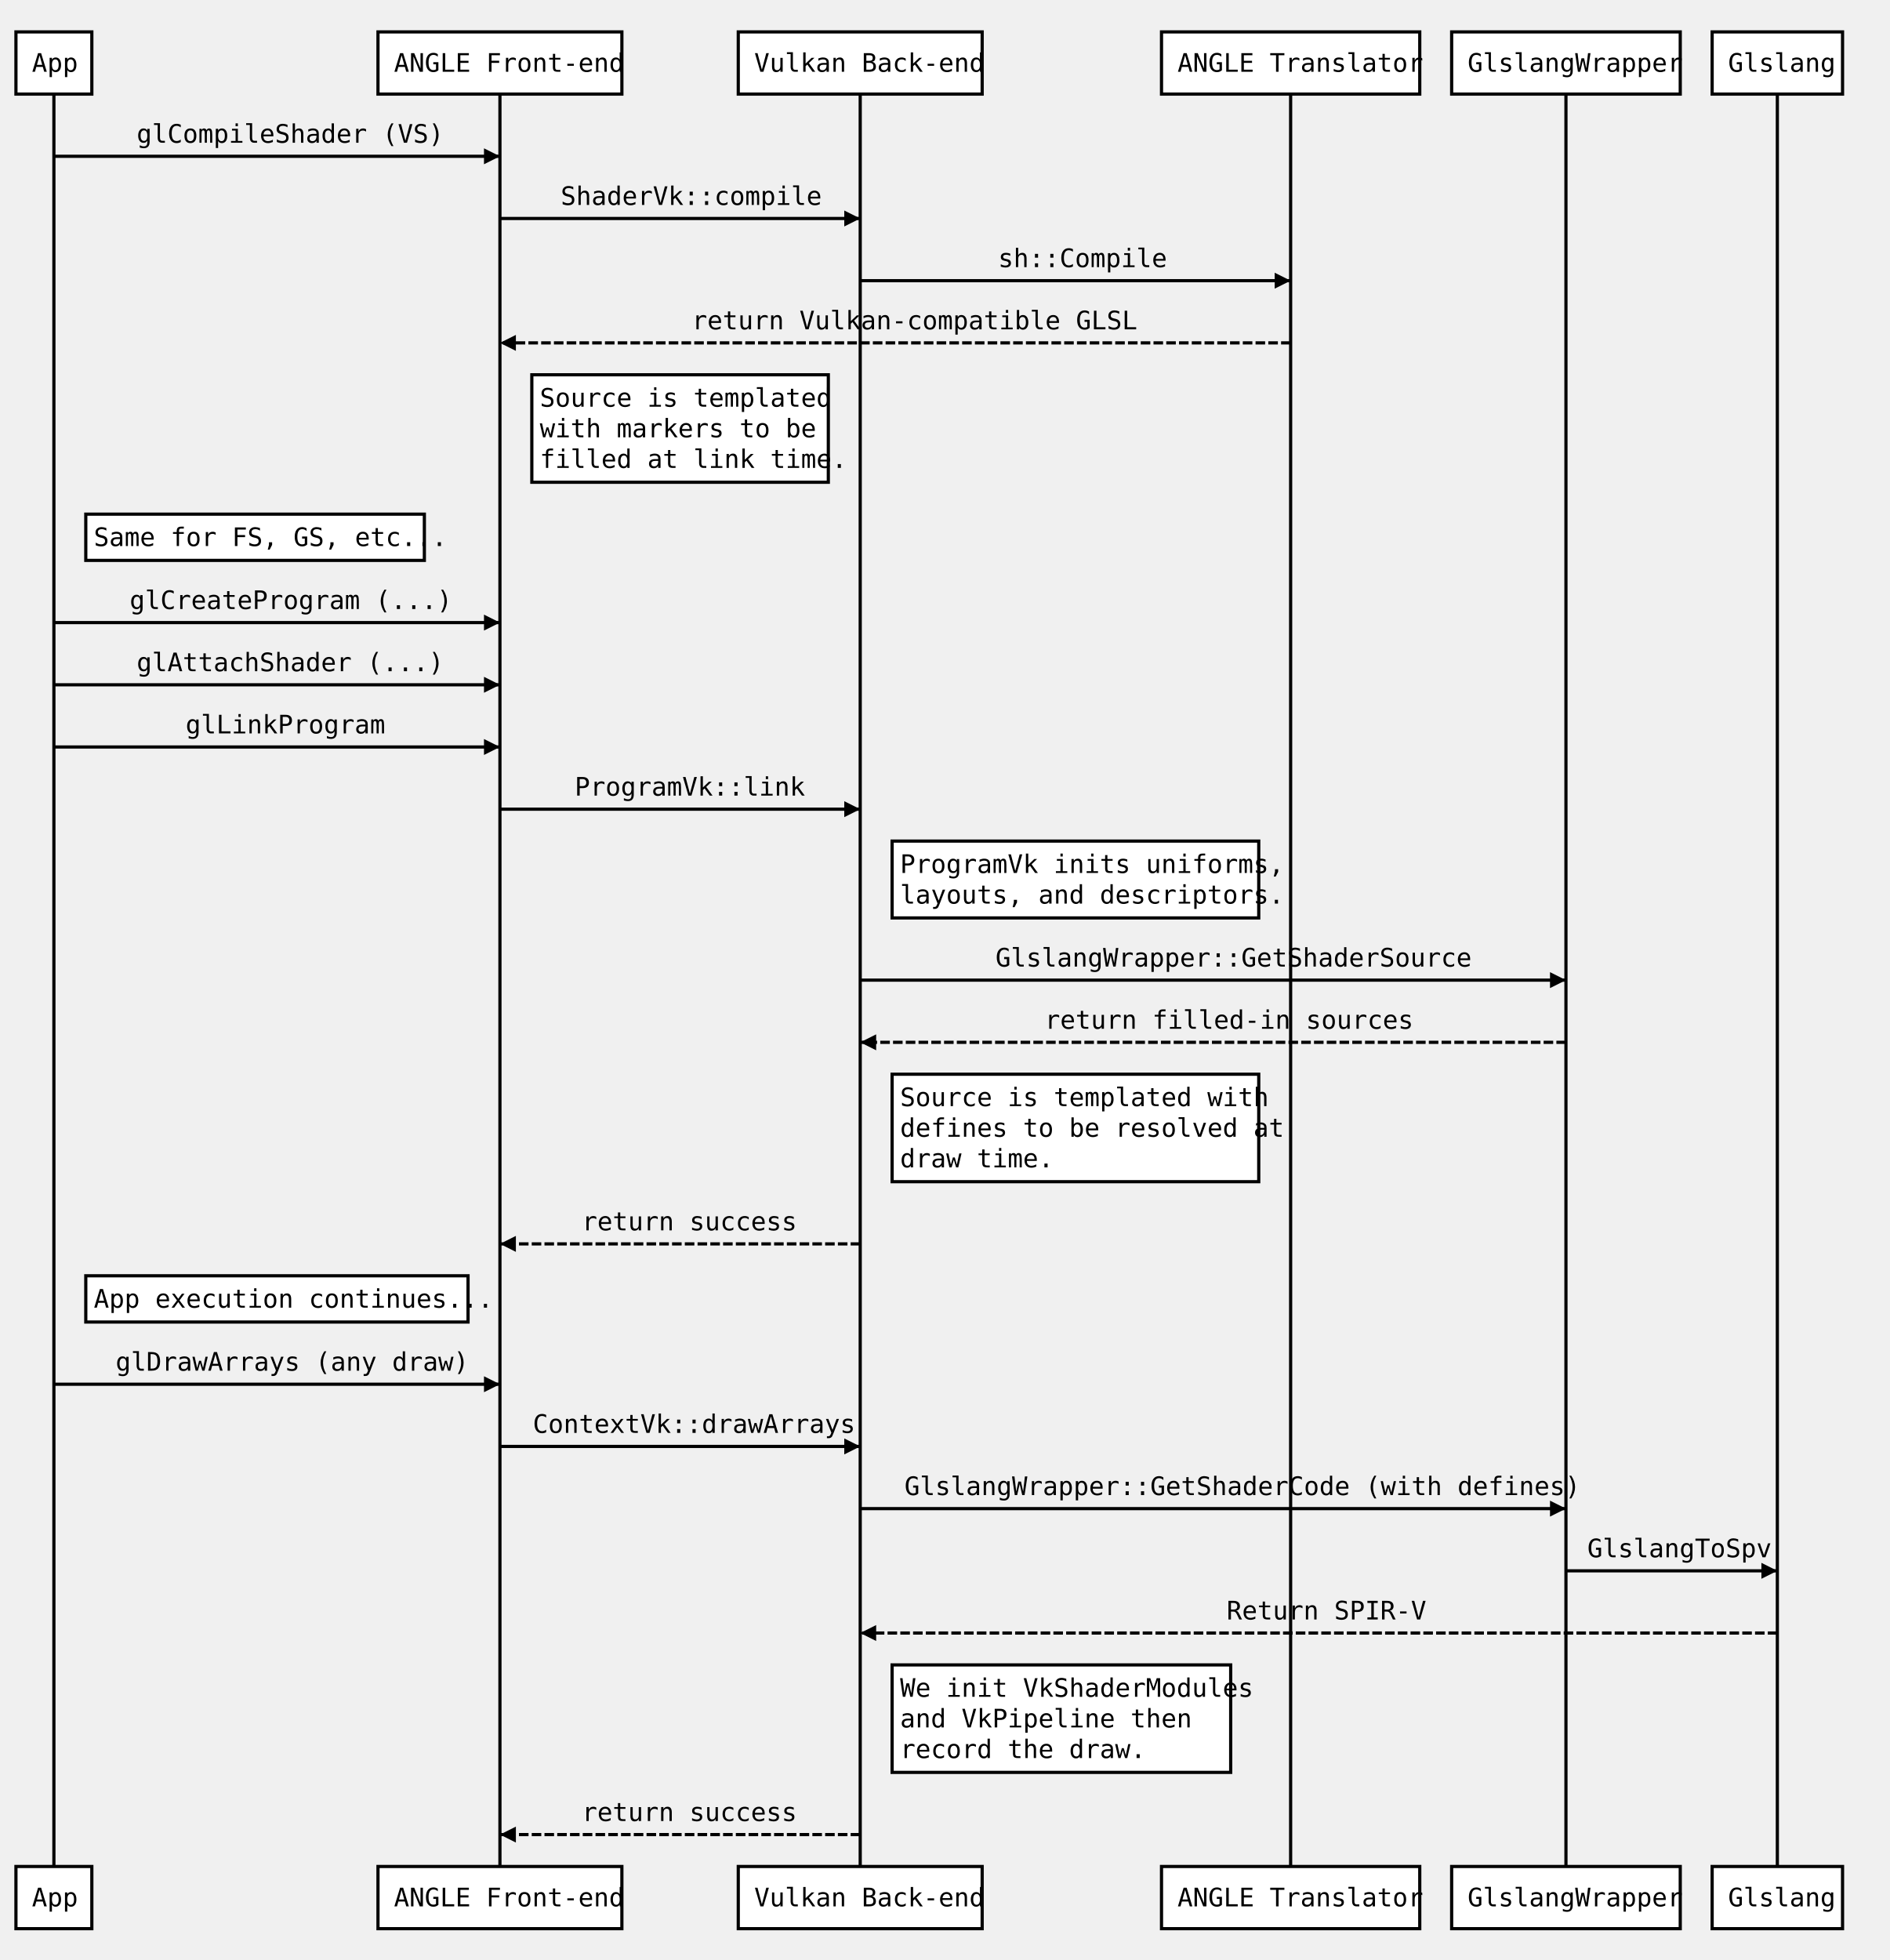
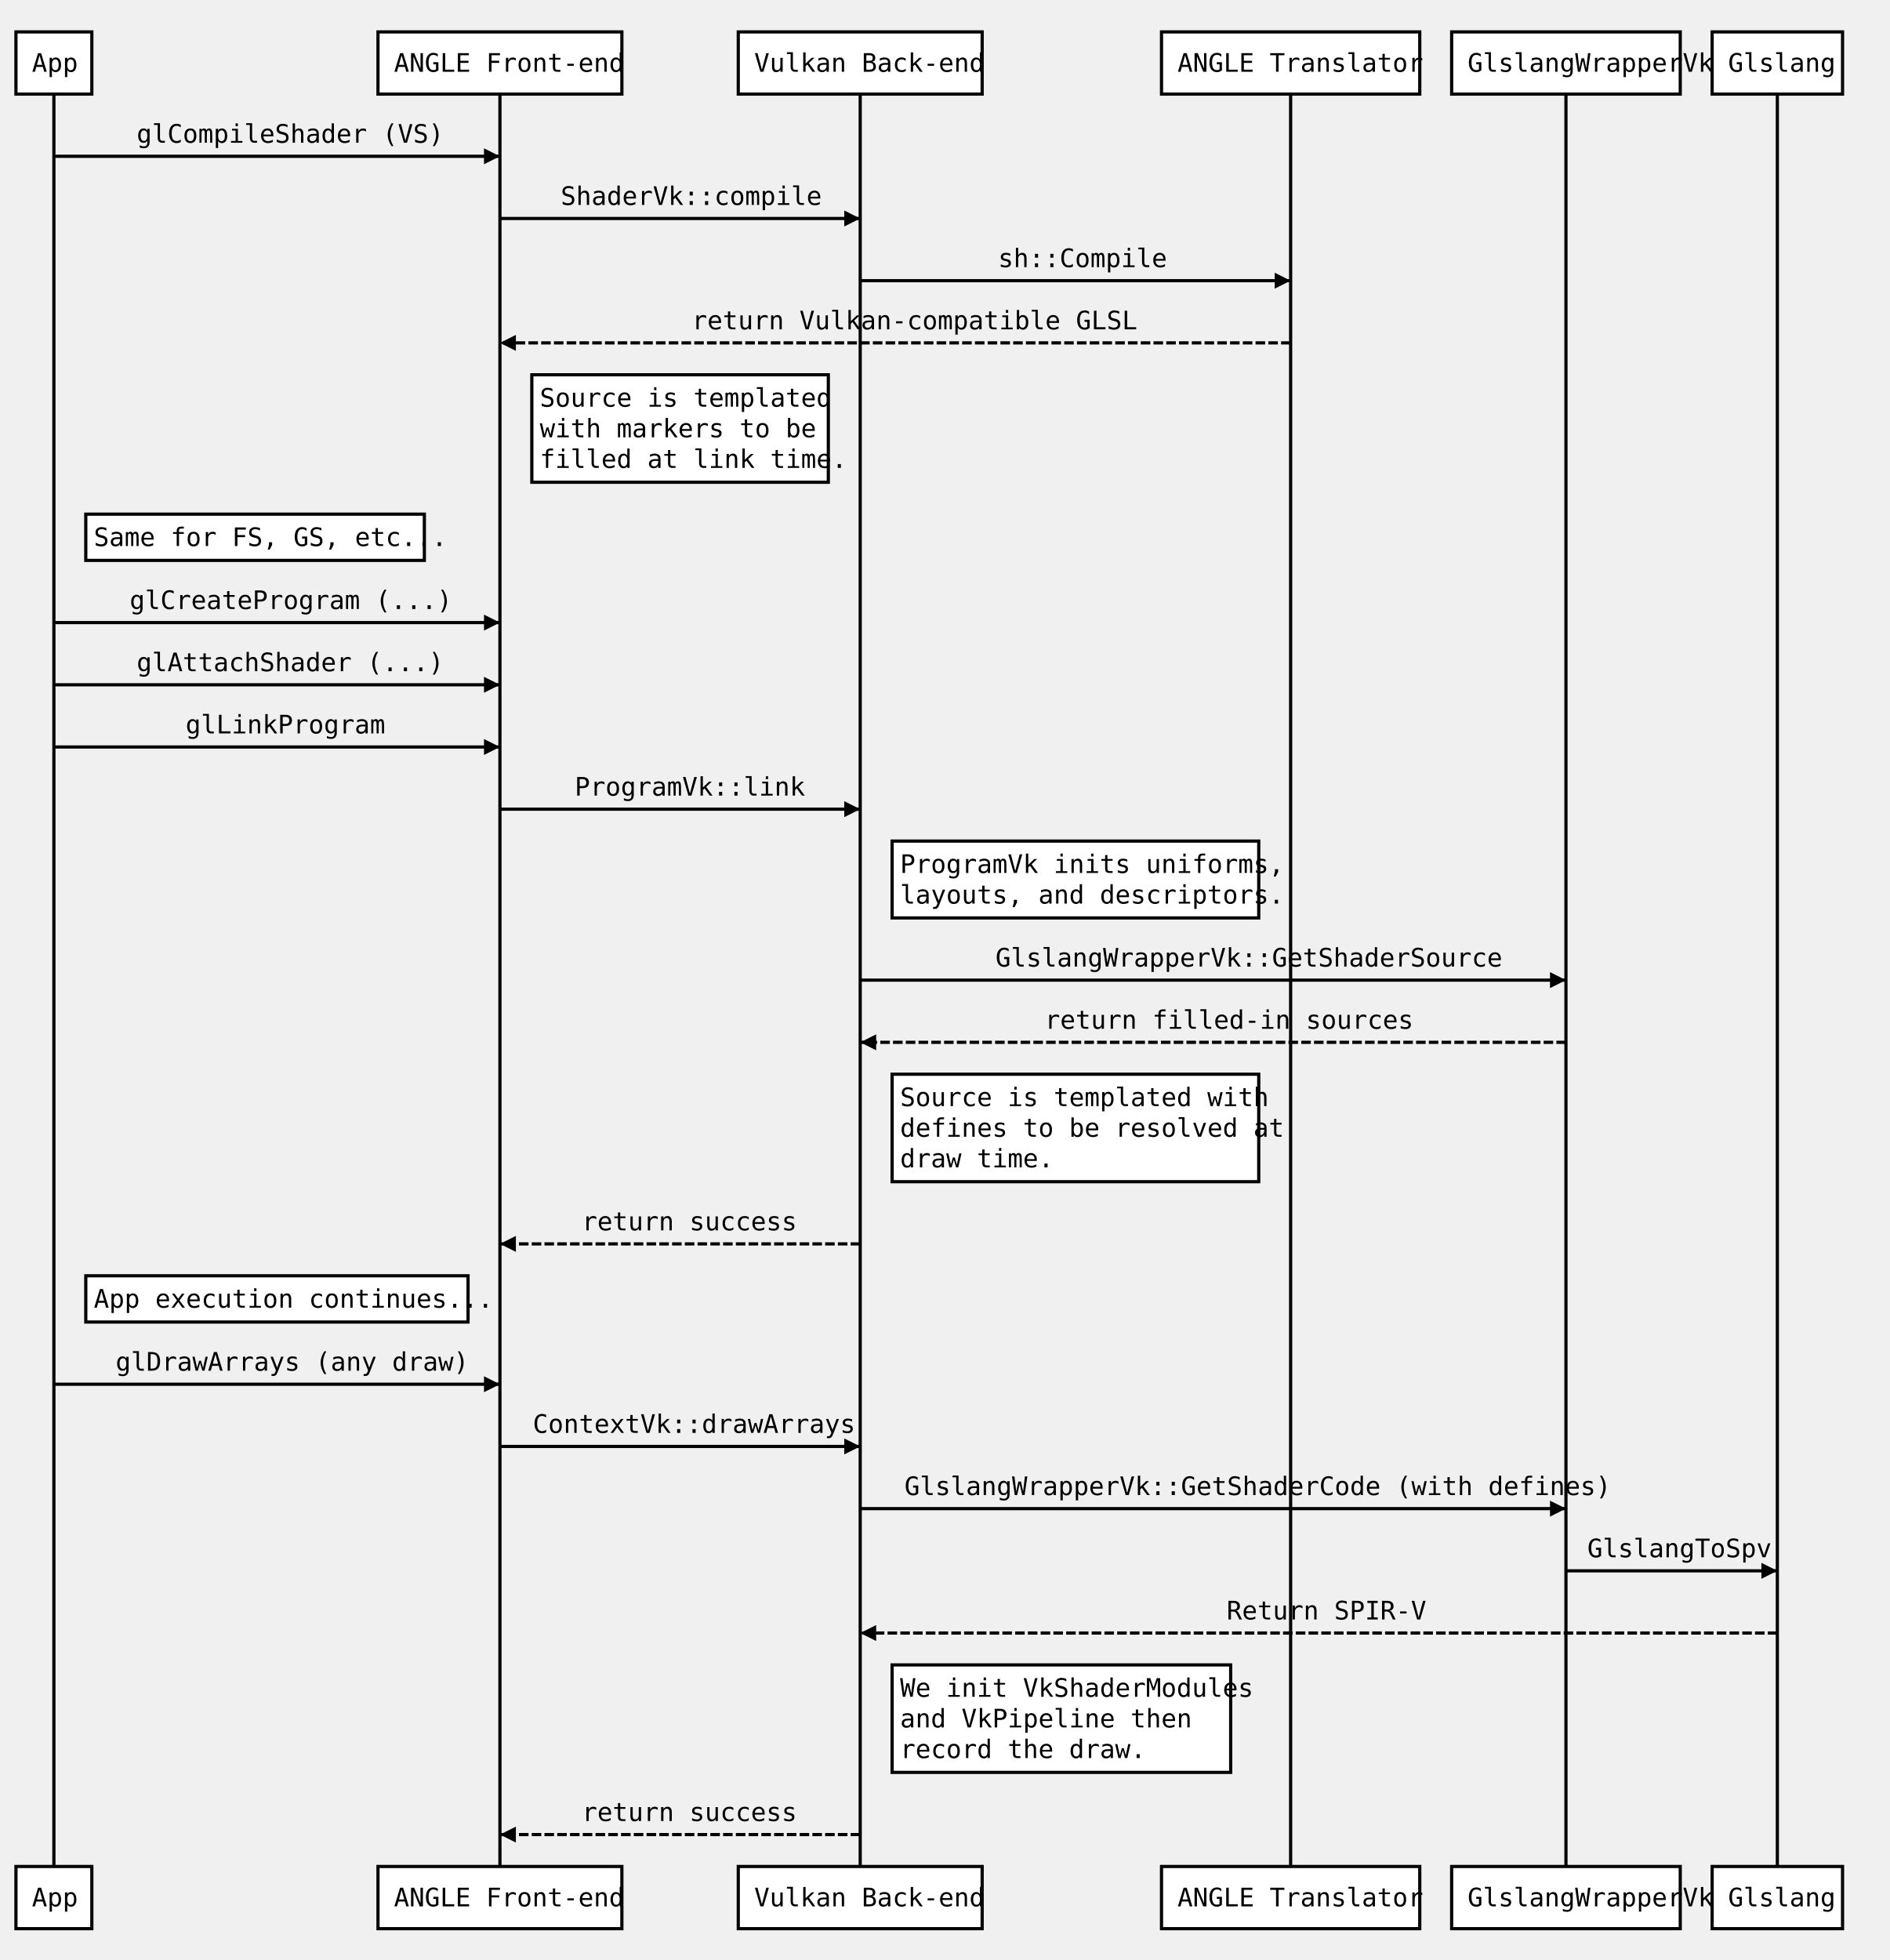
<svg xmlns="http://www.w3.org/2000/svg" width="1185" height="1229">
  <source>participant App
participant "ANGLE Front-end"
participant "Vulkan Back-end"
participant "ANGLE Translator"
- participant "GlslangWrapper"
+ participant "GlslangWrapperVk"
participant "Glslang"

App-&gt;"ANGLE Front-end": glCompileShader (VS)
"ANGLE Front-end"-&gt;"Vulkan Back-end": ShaderVk::compile
"Vulkan Back-end"-&gt;"ANGLE Translator": sh::Compile
"ANGLE Translator"--&gt;"ANGLE Front-end": return Vulkan-compatible GLSL

Note right of "ANGLE Front-end": Source is templated\nwith markers to be\nfilled at link time.

Note right of App: Same for FS, GS, etc...

App-&gt;"ANGLE Front-end": glCreateProgram (...)
App-&gt;"ANGLE Front-end": glAttachShader (...)
App-&gt;"ANGLE Front-end": glLinkProgram
"ANGLE Front-end"-&gt;"Vulkan Back-end": ProgramVk::link

Note right of "Vulkan Back-end": ProgramVk inits uniforms,\nlayouts, and descriptors.

- "Vulkan Back-end"-&gt;GlslangWrapper: GlslangWrapper::GetShaderSource
- GlslangWrapper--&gt;"Vulkan Back-end": return filled-in sources
+ "Vulkan Back-end"-&gt;GlslangWrapperVk: GlslangWrapperVk::GetShaderSource
+ GlslangWrapperVk--&gt;"Vulkan Back-end": return filled-in sources

Note right of "Vulkan Back-end": Source is templated with\ndefines to be resolved at\ndraw time.

"Vulkan Back-end"--&gt;"ANGLE Front-end": return success

Note right of App: App execution continues...

App-&gt;"ANGLE Front-end": glDrawArrays (any draw)
"ANGLE Front-end"-&gt;"Vulkan Back-end": ContextVk::drawArrays

- "Vulkan Back-end"-&gt;GlslangWrapper: GlslangWrapper::GetShaderCode (with defines)
- GlslangWrapper-&gt;Glslang: GlslangToSpv
+ "Vulkan Back-end"-&gt;GlslangWrapperVk: GlslangWrapperVk::GetShaderCode (with defines)
+ GlslangWrapperVk-&gt;Glslang: GlslangToSpv
Glslang--&gt;"Vulkan Back-end": Return SPIR-V 

Note right of "Vulkan Back-end": We init VkShaderModules\nand VkPipeline then\nrecord the draw.

"Vulkan Back-end"--&gt;"ANGLE Front-end": return success
</source>
  <defs>
    <marker viewBox="0 0 5 5" markerWidth="5" markerHeight="5" orient="auto" refX="5" refY="2.5" id="markerArrowBlock">
      <path d="M 0 0 L 5 2.5 L 0 5 z" />
    </marker>
    <marker viewBox="0 0 9.6 16" markerWidth="4" markerHeight="16" orient="auto" refX="9.6" refY="8" id="markerArrowOpen">
      <path d="M 9.6,8 1.92,16 0,13.7 5.76,8 0,2.286 1.92,0 9.6,8 z" />
    </marker>
  </defs>
  <g class="title" />
  <g class="actor">
    <rect x="10" y="20" width="47.594" height="39" stroke="#000000" fill="#ffffff" style="stroke-width: 2;" />
    <text x="21" y="45" style="font-size: 16px; font-family: &quot;Andale Mono&quot;, monospace;">
      <tspan x="20">App</tspan>
    </text>
  </g>
  <g class="actor">
    <rect x="10" y="1170.359" width="47.594" height="39" stroke="#000000" fill="#ffffff" style="stroke-width: 2;" />
    <text x="21" y="1195.359" style="font-size: 16px; font-family: &quot;Andale Mono&quot;, monospace;">
      <tspan x="20">App</tspan>
    </text>
  </g>
  <line x1="33.797" x2="33.797" y1="59" y2="1170.359" stroke="#000000" fill="none" style="stroke-width: 2;" />
  <g class="actor">
    <rect x="237.039" y="20" width="152.953" height="39" stroke="#000000" fill="#ffffff" style="stroke-width: 2;" />
    <text x="248.039" y="45" style="font-size: 16px; font-family: &quot;Andale Mono&quot;, monospace;">
      <tspan x="247.039">ANGLE Front-end</tspan>
    </text>
  </g>
  <g class="actor">
    <rect x="237.039" y="1170.359" width="152.953" height="39" stroke="#000000" fill="#ffffff" style="stroke-width: 2;" />
    <text x="248.039" y="1195.359" style="font-size: 16px; font-family: &quot;Andale Mono&quot;, monospace;">
      <tspan x="247.039">ANGLE Front-end</tspan>
    </text>
  </g>
  <line x1="313.516" x2="313.516" y1="59" y2="1170.359" stroke="#000000" fill="none" style="stroke-width: 2;" />
  <g class="actor">
    <rect x="462.977" y="20" width="152.953" height="39" stroke="#000000" fill="#ffffff" style="stroke-width: 2;" />
    <text x="473.977" y="45" style="font-size: 16px; font-family: &quot;Andale Mono&quot;, monospace;">
      <tspan x="472.977">Vulkan Back-end</tspan>
    </text>
  </g>
  <g class="actor">
    <rect x="462.977" y="1170.359" width="152.953" height="39" stroke="#000000" fill="#ffffff" style="stroke-width: 2;" />
    <text x="473.977" y="1195.359" style="font-size: 16px; font-family: &quot;Andale Mono&quot;, monospace;">
      <tspan x="472.977">Vulkan Back-end</tspan>
    </text>
  </g>
  <line x1="539.453" x2="539.453" y1="59" y2="1170.359" stroke="#000000" fill="none" style="stroke-width: 2;" />
  <g class="actor">
    <rect x="728.398" y="20" width="161.953" height="39" stroke="#000000" fill="#ffffff" style="stroke-width: 2;" />
    <text x="739.398" y="45" style="font-size: 16px; font-family: &quot;Andale Mono&quot;, monospace;">
      <tspan x="738.398">ANGLE Translator</tspan>
    </text>
  </g>
  <g class="actor">
    <rect x="728.398" y="1170.359" width="161.953" height="39" stroke="#000000" fill="#ffffff" style="stroke-width: 2;" />
    <text x="739.398" y="1195.359" style="font-size: 16px; font-family: &quot;Andale Mono&quot;, monospace;">
      <tspan x="738.398">ANGLE Translator</tspan>
    </text>
  </g>
  <line x1="809.375" x2="809.375" y1="59" y2="1170.359" stroke="#000000" fill="none" style="stroke-width: 2;" />
  <g class="actor">
    <rect x="910.352" y="20" width="143.359" height="39" stroke="#000000" fill="#ffffff" style="stroke-width: 2;" />
    <text x="920.352" y="45" style="font-size: 16px; font-family: &quot;Andale Mono&quot;, monospace;">
-       <tspan x="920.352">GlslangWrapper</tspan>
+       <tspan x="920.352">GlslangWrapperVk</tspan>
    </text>
  </g>
  <g class="actor">
    <rect x="910.352" y="1170.359" width="143.359" height="39" stroke="#000000" fill="#ffffff" style="stroke-width: 2;" />
    <text x="920.352" y="1195.359" style="font-size: 16px; font-family: &quot;Andale Mono&quot;, monospace;">
-       <tspan x="920.352">GlslangWrapper</tspan>
+       <tspan x="920.352">GlslangWrapperVk</tspan>
    </text>
  </g>
  <line x1="982.031" x2="982.031" y1="59" y2="1170.359" stroke="#000000" fill="none" style="stroke-width: 2;" />
  <g class="actor">
    <rect x="1073.711" y="20" width="81.781" height="39" stroke="#000000" fill="#ffffff" style="stroke-width: 2;" />
    <text x="1083.711" y="45" style="font-size: 16px; font-family: &quot;Andale Mono&quot;, monospace;">
      <tspan x="1083.711">Glslang</tspan>
    </text>
  </g>
  <g class="actor">
    <rect x="1073.711" y="1170.359" width="81.781" height="39" stroke="#000000" fill="#ffffff" style="stroke-width: 2;" />
    <text x="1083.711" y="1195.359" style="font-size: 16px; font-family: &quot;Andale Mono&quot;, monospace;">
      <tspan x="1083.711">Glslang</tspan>
    </text>
  </g>
  <line x1="1114.602" x2="1114.602" y1="59" y2="1170.359" stroke="#000000" fill="none" style="stroke-width: 2;" />
  <g class="signal">
    <text x="85.688" y="89.5" style="font-size: 16px; font-family: &quot;Andale Mono&quot;, monospace;">
      <tspan x="85.688">glCompileShader (VS)</tspan>
    </text>
    <line x1="33.797" x2="313.516" y1="98" y2="98" stroke="#000000" fill="none" style="stroke-width: 2; marker-end: url(&quot;#markerArrowBlock&quot;);" />
  </g>
  <g class="signal">
    <text x="351.609" y="128.5" style="font-size: 16px; font-family: &quot;Andale Mono&quot;, monospace;">
      <tspan x="351.609">ShaderVk::compile</tspan>
    </text>
    <line x1="313.516" x2="539.453" y1="137" y2="137" stroke="#000000" fill="none" style="stroke-width: 2; marker-end: url(&quot;#markerArrowBlock&quot;);" />
  </g>
  <g class="signal">
    <text x="625.93" y="167.5" style="font-size: 16px; font-family: &quot;Andale Mono&quot;, monospace;">
      <tspan x="625.93">sh::Compile</tspan>
    </text>
    <line x1="539.453" x2="809.375" y1="176" y2="176" stroke="#000000" fill="none" style="stroke-width: 2; marker-end: url(&quot;#markerArrowBlock&quot;);" />
  </g>
  <g class="signal">
    <text x="433.891" y="206.5" style="font-size: 16px; font-family: &quot;Andale Mono&quot;, monospace;">
      <tspan x="433.891">return Vulkan-compatible GLSL</tspan>
    </text>
    <line x1="809.375" x2="313.516" y1="215" y2="215" stroke="#000000" fill="none" style="stroke-width: 2; stroke-dasharray: 6, 2; marker-end: url(&quot;#markerArrowBlock&quot;);" />
  </g>
  <g class="note">
    <rect x="333.516" y="235" width="185.938" height="67.391" stroke="#000000" fill="#ffffff" style="stroke-width: 2;" />
    <text x="338.516" y="255" style="font-size: 16px; font-family: &quot;Andale Mono&quot;, monospace;">
      <tspan x="338.516">Source is templated</tspan>
      <tspan dy="1.2em" x="338.516">with markers to be</tspan>
      <tspan dy="1.2em" x="338.516">filled at link time.</tspan>
    </text>
  </g>
  <g class="note">
    <rect x="53.797" y="322.391" width="212.328" height="29" stroke="#000000" fill="#ffffff" style="stroke-width: 2;" />
    <text x="58.797" y="342.391" style="font-size: 16px; font-family: &quot;Andale Mono&quot;, monospace;">
      <tspan x="58.797">Same for FS, GS, etc...</tspan>
    </text>
  </g>
  <g class="signal">
    <text x="81.289" y="381.891" style="font-size: 16px; font-family: &quot;Andale Mono&quot;, monospace;">
      <tspan x="81.289">glCreateProgram (...)</tspan>
    </text>
    <line x1="33.797" x2="313.516" y1="390.391" y2="390.391" stroke="#000000" fill="none" style="stroke-width: 2; marker-end: url(&quot;#markerArrowBlock&quot;);" />
  </g>
  <g class="signal">
    <text x="85.688" y="420.891" style="font-size: 16px; font-family: &quot;Andale Mono&quot;, monospace;">
      <tspan x="85.688">glAttachShader (...)</tspan>
    </text>
    <line x1="33.797" x2="313.516" y1="429.391" y2="429.391" stroke="#000000" fill="none" style="stroke-width: 2; marker-end: url(&quot;#markerArrowBlock&quot;);" />
  </g>
  <g class="signal">
    <text x="116.375" y="459.891" style="font-size: 16px; font-family: &quot;Andale Mono&quot;, monospace;">
      <tspan x="116.375">glLinkProgram</tspan>
    </text>
    <line x1="33.797" x2="313.516" y1="468.391" y2="468.391" stroke="#000000" fill="none" style="stroke-width: 2; marker-end: url(&quot;#markerArrowBlock&quot;);" />
  </g>
  <g class="signal">
    <text x="360.406" y="498.891" style="font-size: 16px; font-family: &quot;Andale Mono&quot;, monospace;">
      <tspan x="360.406">ProgramVk::link</tspan>
    </text>
    <line x1="313.516" x2="539.453" y1="507.391" y2="507.391" stroke="#000000" fill="none" style="stroke-width: 2; marker-end: url(&quot;#markerArrowBlock&quot;);" />
  </g>
  <g class="note">
    <rect x="559.453" y="527.391" width="229.922" height="48.188" stroke="#000000" fill="#ffffff" style="stroke-width: 2;" />
    <text x="564.453" y="547.391" style="font-size: 16px; font-family: &quot;Andale Mono&quot;, monospace;">
      <tspan x="564.453">ProgramVk inits uniforms,</tspan>
      <tspan dy="1.2em" x="564.453">layouts, and descriptors.</tspan>
    </text>
  </g>
  <g class="signal">
    <text x="624.289" y="606.078" style="font-size: 16px; font-family: &quot;Andale Mono&quot;, monospace;">
-       <tspan x="624.289">GlslangWrapper::GetShaderSource</tspan>
+       <tspan x="624.289">GlslangWrapperVk::GetShaderSource</tspan>
    </text>
    <line x1="539.453" x2="982.031" y1="614.578" y2="614.578" stroke="#000000" fill="none" style="stroke-width: 2; marker-end: url(&quot;#markerArrowBlock&quot;);" />
  </g>
  <g class="signal">
    <text x="655.18" y="645.078" style="font-size: 16px; font-family: &quot;Andale Mono&quot;, monospace;">
      <tspan x="655.18">return filled-in sources</tspan>
    </text>
    <line x1="982.031" x2="539.453" y1="653.578" y2="653.578" stroke="#000000" fill="none" style="stroke-width: 2; stroke-dasharray: 6, 2; marker-end: url(&quot;#markerArrowBlock&quot;);" />
  </g>
  <g class="note">
    <rect x="559.453" y="673.578" width="229.922" height="67.391" stroke="#000000" fill="#ffffff" style="stroke-width: 2;" />
    <text x="564.453" y="693.578" style="font-size: 16px; font-family: &quot;Andale Mono&quot;, monospace;">
      <tspan x="564.453">Source is templated with</tspan>
      <tspan dy="1.2em" x="564.453">defines to be resolved at</tspan>
      <tspan dy="1.2em" x="564.453">draw time.</tspan>
    </text>
  </g>
  <g class="signal">
    <text x="364.906" y="771.469" style="font-size: 16px; font-family: &quot;Andale Mono&quot;, monospace;">
      <tspan x="364.906">return success</tspan>
    </text>
    <line x1="539.453" x2="313.516" y1="779.969" y2="779.969" stroke="#000000" fill="none" style="stroke-width: 2; stroke-dasharray: 6, 2; marker-end: url(&quot;#markerArrowBlock&quot;);" />
  </g>
  <g class="note">
    <rect x="53.797" y="799.969" width="239.719" height="29" stroke="#000000" fill="#ffffff" style="stroke-width: 2;" />
    <text x="59.797" y="819.969" style="font-size: 16px; font-family: &quot;Andale Mono&quot;, monospace;">
      <tspan x="58.797">App execution continues...</tspan>
    </text>
  </g>
  <g class="signal">
    <text x="72.492" y="859.469" style="font-size: 16px; font-family: &quot;Andale Mono&quot;, monospace;">
      <tspan x="72.492">glDrawArrays (any draw)</tspan>
    </text>
    <line x1="33.797" x2="313.516" y1="867.969" y2="867.969" stroke="#000000" fill="none" style="stroke-width: 2; marker-end: url(&quot;#markerArrowBlock&quot;);" />
  </g>
  <g class="signal">
    <text x="334.117" y="898.469" style="font-size: 16px; font-family: &quot;Andale Mono&quot;, monospace;">
      <tspan x="334.117">ContextVk::drawArrays</tspan>
    </text>
    <line x1="313.516" x2="539.453" y1="906.969" y2="906.969" stroke="#000000" fill="none" style="stroke-width: 2; marker-end: url(&quot;#markerArrowBlock&quot;);" />
  </g>
  <g class="signal">
    <text x="567.211" y="937.469" style="font-size: 16px; font-family: &quot;Andale Mono&quot;, monospace;">
-       <tspan x="567.211">GlslangWrapper::GetShaderCode (with defines)</tspan>
+       <tspan x="567.211">GlslangWrapperVk::GetShaderCode (with defines)</tspan>
    </text>
    <line x1="539.453" x2="982.031" y1="945.969" y2="945.969" stroke="#000000" fill="none" style="stroke-width: 2; marker-end: url(&quot;#markerArrowBlock&quot;);" />
  </g>
  <g class="signal">
    <text x="995.434" y="976.469" style="font-size: 16px; font-family: &quot;Andale Mono&quot;, monospace;">
      <tspan x="995.434">GlslangToSpv</tspan>
    </text>
    <line x1="982.031" x2="1114.602" y1="984.969" y2="984.969" stroke="#000000" fill="none" style="stroke-width: 2; marker-end: url(&quot;#markerArrowBlock&quot;);" />
  </g>
  <g class="signal">
    <text x="769.246" y="1015.469" style="font-size: 16px; font-family: &quot;Andale Mono&quot;, monospace;">
      <tspan x="769.246">Return SPIR-V</tspan>
    </text>
    <line x1="1114.602" x2="539.453" y1="1023.969" y2="1023.969" stroke="#000000" fill="none" style="stroke-width: 2; stroke-dasharray: 6, 2; marker-end: url(&quot;#markerArrowBlock&quot;);" />
  </g>
  <g class="note">
    <rect x="559.453" y="1043.969" width="212.328" height="67.391" stroke="#000000" fill="#ffffff" style="stroke-width: 2;" />
    <text x="564.453" y="1063.969" style="font-size: 16px; font-family: &quot;Andale Mono&quot;, monospace;">
      <tspan x="564.453">We init VkShaderModules</tspan>
      <tspan dy="1.2em" x="564.453">and VkPipeline then</tspan>
      <tspan dy="1.2em" x="564.453">record the draw.</tspan>
    </text>
  </g>
  <g class="signal">
    <text x="364.906" y="1141.859" style="font-size: 16px; font-family: &quot;Andale Mono&quot;, monospace;">
      <tspan x="364.906">return success</tspan>
    </text>
    <line x1="539.453" x2="313.516" y1="1150.359" y2="1150.359" stroke="#000000" fill="none" style="stroke-width: 2; stroke-dasharray: 6, 2; marker-end: url(&quot;#markerArrowBlock&quot;);" />
  </g>
</svg>
